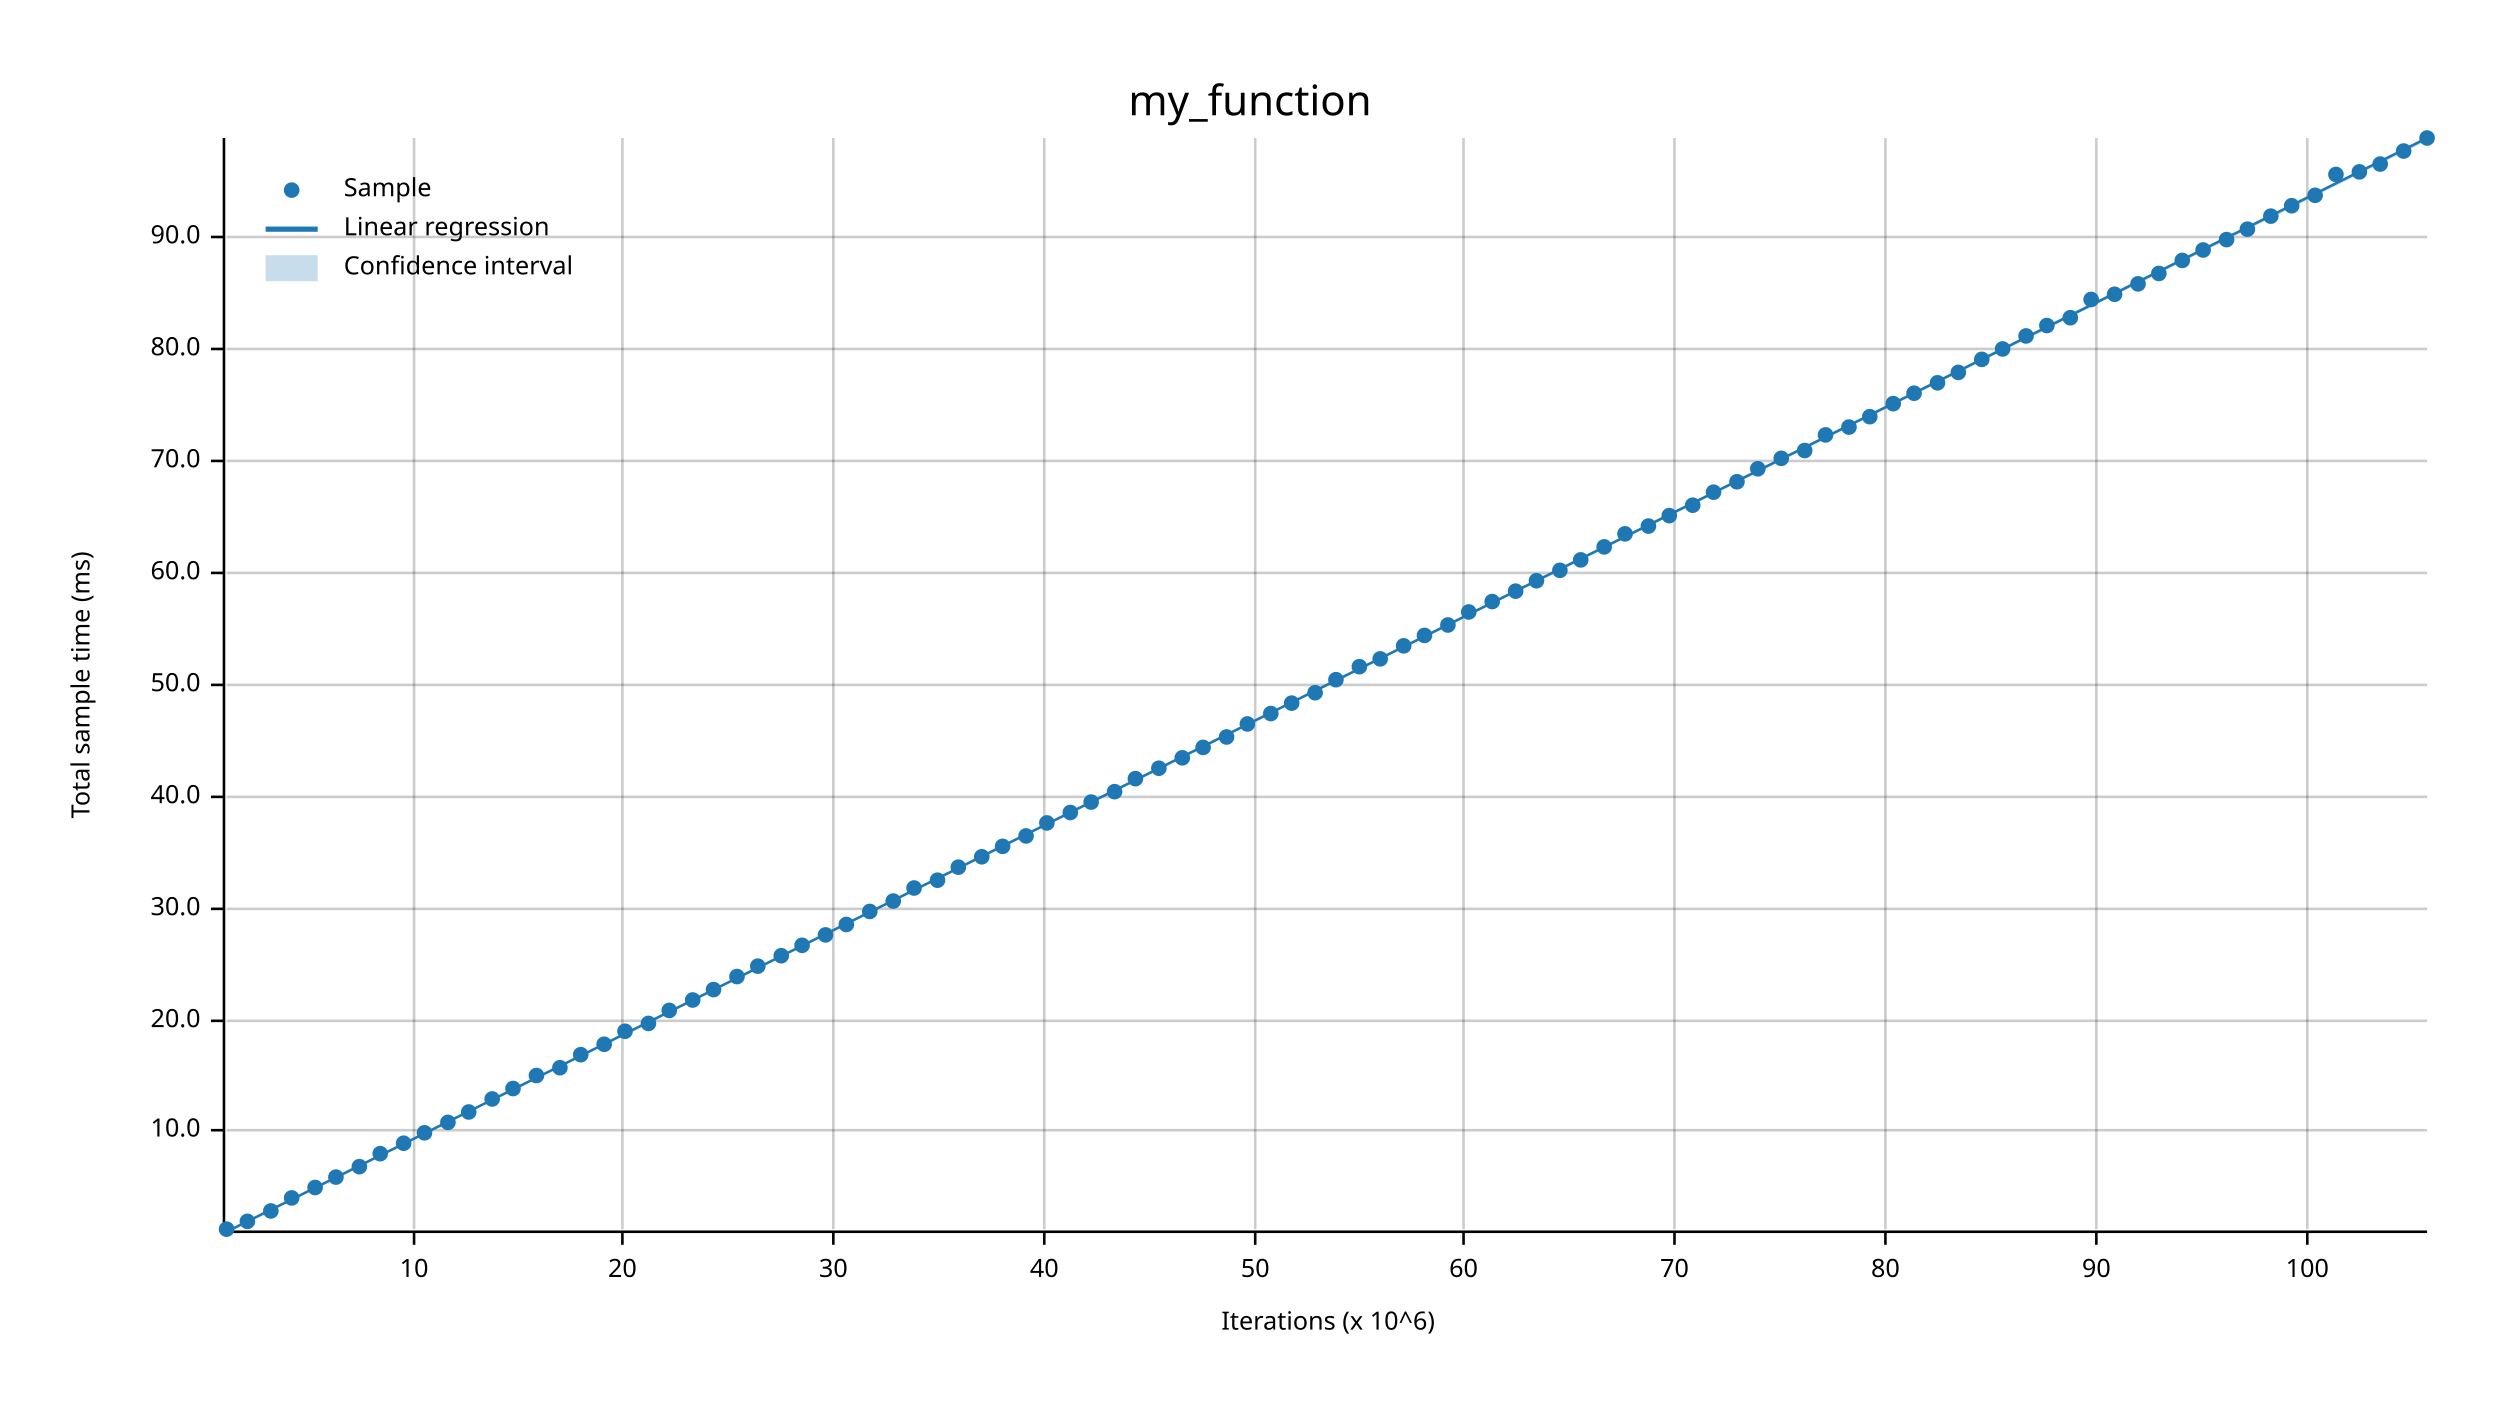
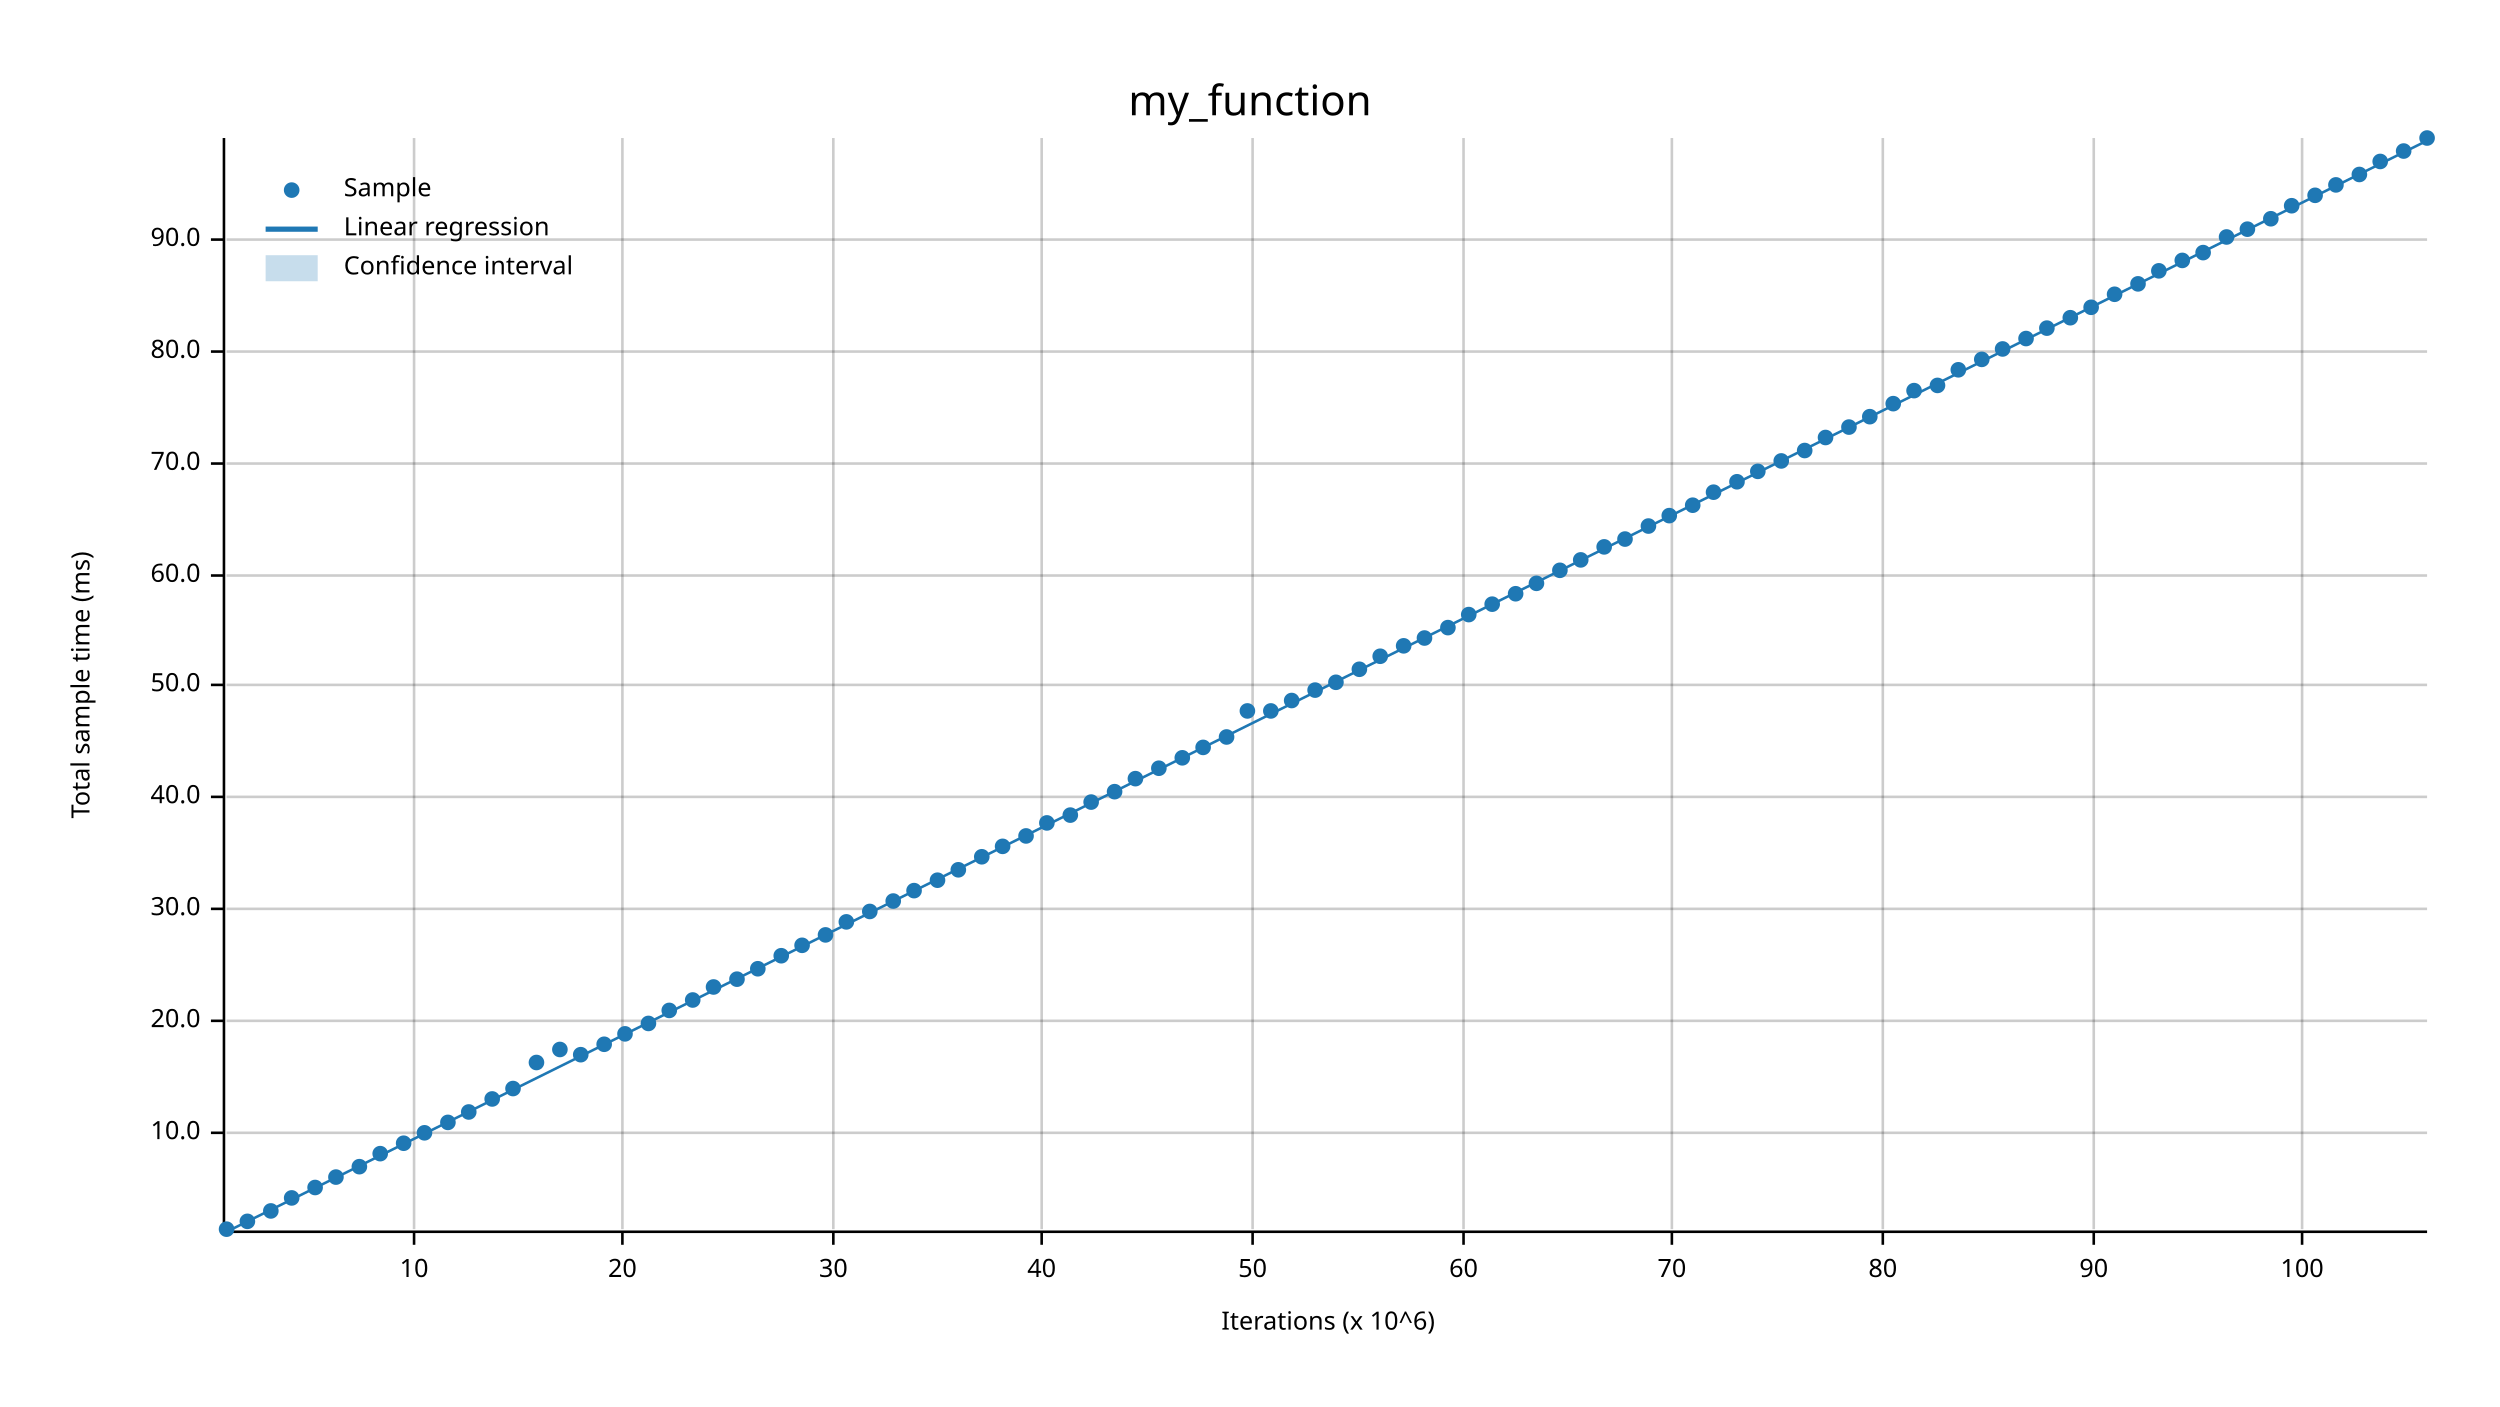
<svg xmlns="http://www.w3.org/2000/svg" width="960" height="540" viewBox="0 0 960 540">
  <text x="480" y="32" dy="0.76em" text-anchor="middle" font-family="sans-serif" font-size="16.129" opacity="1" fill="#000000">
my_function
</text>
  <text x="27" y="263" dy="0.76em" text-anchor="middle" font-family="sans-serif" font-size="9.677" opacity="1" fill="#000000" transform="rotate(270, 27, 263)">
Total sample time (ms)
</text>
  <text x="510" y="513" dy="-0.5ex" text-anchor="middle" font-family="sans-serif" font-size="9.677" opacity="1" fill="#000000">
Iterations (x 10^6)
</text>
  <line opacity="0.2" stroke="#000000" stroke-width="1" x1="159" y1="472" x2="159" y2="53" />
  <line opacity="0.2" stroke="#000000" stroke-width="1" x1="239" y1="472" x2="239" y2="53" />
  <line opacity="0.2" stroke="#000000" stroke-width="1" x1="320" y1="472" x2="320" y2="53" />
-   <line opacity="0.2" stroke="#000000" stroke-width="1" x1="401" y1="472" x2="401" y2="53" />
-   <line opacity="0.2" stroke="#000000" stroke-width="1" x1="482" y1="472" x2="482" y2="53" />
+   <line opacity="0.2" stroke="#000000" stroke-width="1" x1="400" y1="472" x2="400" y2="53" />
+   <line opacity="0.2" stroke="#000000" stroke-width="1" x1="481" y1="472" x2="481" y2="53" />
  <line opacity="0.2" stroke="#000000" stroke-width="1" x1="562" y1="472" x2="562" y2="53" />
-   <line opacity="0.2" stroke="#000000" stroke-width="1" x1="643" y1="472" x2="643" y2="53" />
-   <line opacity="0.2" stroke="#000000" stroke-width="1" x1="724" y1="472" x2="724" y2="53" />
-   <line opacity="0.2" stroke="#000000" stroke-width="1" x1="805" y1="472" x2="805" y2="53" />
-   <line opacity="0.2" stroke="#000000" stroke-width="1" x1="886" y1="472" x2="886" y2="53" />
-   <line opacity="0.2" stroke="#000000" stroke-width="1" x1="87" y1="434" x2="932" y2="434" />
+   <line opacity="0.2" stroke="#000000" stroke-width="1" x1="642" y1="472" x2="642" y2="53" />
+   <line opacity="0.2" stroke="#000000" stroke-width="1" x1="723" y1="472" x2="723" y2="53" />
+   <line opacity="0.2" stroke="#000000" stroke-width="1" x1="804" y1="472" x2="804" y2="53" />
+   <line opacity="0.2" stroke="#000000" stroke-width="1" x1="884" y1="472" x2="884" y2="53" />
+   <line opacity="0.2" stroke="#000000" stroke-width="1" x1="87" y1="435" x2="932" y2="435" />
  <line opacity="0.2" stroke="#000000" stroke-width="1" x1="87" y1="392" x2="932" y2="392" />
  <line opacity="0.2" stroke="#000000" stroke-width="1" x1="87" y1="349" x2="932" y2="349" />
  <line opacity="0.2" stroke="#000000" stroke-width="1" x1="87" y1="306" x2="932" y2="306" />
  <line opacity="0.2" stroke="#000000" stroke-width="1" x1="87" y1="263" x2="932" y2="263" />
-   <line opacity="0.2" stroke="#000000" stroke-width="1" x1="87" y1="220" x2="932" y2="220" />
-   <line opacity="0.2" stroke="#000000" stroke-width="1" x1="87" y1="177" x2="932" y2="177" />
-   <line opacity="0.2" stroke="#000000" stroke-width="1" x1="87" y1="134" x2="932" y2="134" />
-   <line opacity="0.2" stroke="#000000" stroke-width="1" x1="87" y1="91" x2="932" y2="91" />
+   <line opacity="0.2" stroke="#000000" stroke-width="1" x1="87" y1="221" x2="932" y2="221" />
+   <line opacity="0.2" stroke="#000000" stroke-width="1" x1="87" y1="178" x2="932" y2="178" />
+   <line opacity="0.2" stroke="#000000" stroke-width="1" x1="87" y1="135" x2="932" y2="135" />
+   <line opacity="0.2" stroke="#000000" stroke-width="1" x1="87" y1="92" x2="932" y2="92" />
  <polyline fill="none" opacity="1" stroke="#000000" stroke-width="1" points="86,53 86,472 " />
-   <text x="77" y="434" dy="0.5ex" text-anchor="end" font-family="sans-serif" font-size="9.677" opacity="1" fill="#000000">
+   <text x="77" y="435" dy="0.5ex" text-anchor="end" font-family="sans-serif" font-size="9.677" opacity="1" fill="#000000">
10.0
</text>
-   <polyline fill="none" opacity="1" stroke="#000000" stroke-width="1" points="81,434 86,434 " />
+   <polyline fill="none" opacity="1" stroke="#000000" stroke-width="1" points="81,435 86,435 " />
  <text x="77" y="392" dy="0.5ex" text-anchor="end" font-family="sans-serif" font-size="9.677" opacity="1" fill="#000000">
20.0
</text>
  <polyline fill="none" opacity="1" stroke="#000000" stroke-width="1" points="81,392 86,392 " />
  <text x="77" y="349" dy="0.5ex" text-anchor="end" font-family="sans-serif" font-size="9.677" opacity="1" fill="#000000">
30.0
</text>
  <polyline fill="none" opacity="1" stroke="#000000" stroke-width="1" points="81,349 86,349 " />
  <text x="77" y="306" dy="0.5ex" text-anchor="end" font-family="sans-serif" font-size="9.677" opacity="1" fill="#000000">
40.0
</text>
  <polyline fill="none" opacity="1" stroke="#000000" stroke-width="1" points="81,306 86,306 " />
  <text x="77" y="263" dy="0.5ex" text-anchor="end" font-family="sans-serif" font-size="9.677" opacity="1" fill="#000000">
50.0
</text>
  <polyline fill="none" opacity="1" stroke="#000000" stroke-width="1" points="81,263 86,263 " />
-   <text x="77" y="220" dy="0.5ex" text-anchor="end" font-family="sans-serif" font-size="9.677" opacity="1" fill="#000000">
+   <text x="77" y="221" dy="0.5ex" text-anchor="end" font-family="sans-serif" font-size="9.677" opacity="1" fill="#000000">
60.0
</text>
-   <polyline fill="none" opacity="1" stroke="#000000" stroke-width="1" points="81,220 86,220 " />
-   <text x="77" y="177" dy="0.5ex" text-anchor="end" font-family="sans-serif" font-size="9.677" opacity="1" fill="#000000">
+   <polyline fill="none" opacity="1" stroke="#000000" stroke-width="1" points="81,221 86,221 " />
+   <text x="77" y="178" dy="0.5ex" text-anchor="end" font-family="sans-serif" font-size="9.677" opacity="1" fill="#000000">
70.0
</text>
-   <polyline fill="none" opacity="1" stroke="#000000" stroke-width="1" points="81,177 86,177 " />
-   <text x="77" y="134" dy="0.5ex" text-anchor="end" font-family="sans-serif" font-size="9.677" opacity="1" fill="#000000">
+   <polyline fill="none" opacity="1" stroke="#000000" stroke-width="1" points="81,178 86,178 " />
+   <text x="77" y="135" dy="0.5ex" text-anchor="end" font-family="sans-serif" font-size="9.677" opacity="1" fill="#000000">
80.0
</text>
-   <polyline fill="none" opacity="1" stroke="#000000" stroke-width="1" points="81,134 86,134 " />
-   <text x="77" y="91" dy="0.5ex" text-anchor="end" font-family="sans-serif" font-size="9.677" opacity="1" fill="#000000">
+   <polyline fill="none" opacity="1" stroke="#000000" stroke-width="1" points="81,135 86,135 " />
+   <text x="77" y="92" dy="0.5ex" text-anchor="end" font-family="sans-serif" font-size="9.677" opacity="1" fill="#000000">
90.0
</text>
-   <polyline fill="none" opacity="1" stroke="#000000" stroke-width="1" points="81,91 86,91 " />
+   <polyline fill="none" opacity="1" stroke="#000000" stroke-width="1" points="81,92 86,92 " />
  <polyline fill="none" opacity="1" stroke="#000000" stroke-width="1" points="87,473 932,473 " />
  <text x="159" y="483" dy="0.76em" text-anchor="middle" font-family="sans-serif" font-size="9.677" opacity="1" fill="#000000">
10
</text>
  <polyline fill="none" opacity="1" stroke="#000000" stroke-width="1" points="159,473 159,478 " />
  <text x="239" y="483" dy="0.76em" text-anchor="middle" font-family="sans-serif" font-size="9.677" opacity="1" fill="#000000">
20
</text>
  <polyline fill="none" opacity="1" stroke="#000000" stroke-width="1" points="239,473 239,478 " />
  <text x="320" y="483" dy="0.76em" text-anchor="middle" font-family="sans-serif" font-size="9.677" opacity="1" fill="#000000">
30
</text>
  <polyline fill="none" opacity="1" stroke="#000000" stroke-width="1" points="320,473 320,478 " />
-   <text x="401" y="483" dy="0.76em" text-anchor="middle" font-family="sans-serif" font-size="9.677" opacity="1" fill="#000000">
+   <text x="400" y="483" dy="0.76em" text-anchor="middle" font-family="sans-serif" font-size="9.677" opacity="1" fill="#000000">
40
</text>
-   <polyline fill="none" opacity="1" stroke="#000000" stroke-width="1" points="401,473 401,478 " />
-   <text x="482" y="483" dy="0.76em" text-anchor="middle" font-family="sans-serif" font-size="9.677" opacity="1" fill="#000000">
+   <polyline fill="none" opacity="1" stroke="#000000" stroke-width="1" points="400,473 400,478 " />
+   <text x="481" y="483" dy="0.76em" text-anchor="middle" font-family="sans-serif" font-size="9.677" opacity="1" fill="#000000">
50
</text>
-   <polyline fill="none" opacity="1" stroke="#000000" stroke-width="1" points="482,473 482,478 " />
+   <polyline fill="none" opacity="1" stroke="#000000" stroke-width="1" points="481,473 481,478 " />
  <text x="562" y="483" dy="0.76em" text-anchor="middle" font-family="sans-serif" font-size="9.677" opacity="1" fill="#000000">
60
</text>
  <polyline fill="none" opacity="1" stroke="#000000" stroke-width="1" points="562,473 562,478 " />
-   <text x="643" y="483" dy="0.76em" text-anchor="middle" font-family="sans-serif" font-size="9.677" opacity="1" fill="#000000">
+   <text x="642" y="483" dy="0.76em" text-anchor="middle" font-family="sans-serif" font-size="9.677" opacity="1" fill="#000000">
70
</text>
-   <polyline fill="none" opacity="1" stroke="#000000" stroke-width="1" points="643,473 643,478 " />
-   <text x="724" y="483" dy="0.76em" text-anchor="middle" font-family="sans-serif" font-size="9.677" opacity="1" fill="#000000">
+   <polyline fill="none" opacity="1" stroke="#000000" stroke-width="1" points="642,473 642,478 " />
+   <text x="723" y="483" dy="0.76em" text-anchor="middle" font-family="sans-serif" font-size="9.677" opacity="1" fill="#000000">
80
</text>
-   <polyline fill="none" opacity="1" stroke="#000000" stroke-width="1" points="724,473 724,478 " />
-   <text x="805" y="483" dy="0.76em" text-anchor="middle" font-family="sans-serif" font-size="9.677" opacity="1" fill="#000000">
+   <polyline fill="none" opacity="1" stroke="#000000" stroke-width="1" points="723,473 723,478 " />
+   <text x="804" y="483" dy="0.76em" text-anchor="middle" font-family="sans-serif" font-size="9.677" opacity="1" fill="#000000">
90
</text>
-   <polyline fill="none" opacity="1" stroke="#000000" stroke-width="1" points="805,473 805,478 " />
-   <text x="886" y="483" dy="0.76em" text-anchor="middle" font-family="sans-serif" font-size="9.677" opacity="1" fill="#000000">
+   <polyline fill="none" opacity="1" stroke="#000000" stroke-width="1" points="804,473 804,478 " />
+   <text x="884" y="483" dy="0.76em" text-anchor="middle" font-family="sans-serif" font-size="9.677" opacity="1" fill="#000000">
100
</text>
-   <polyline fill="none" opacity="1" stroke="#000000" stroke-width="1" points="886,473 886,478 " />
+   <polyline fill="none" opacity="1" stroke="#000000" stroke-width="1" points="884,473 884,478 " />
  <circle cx="87" cy="472" r="3" opacity="1" fill="#1F78B4" stroke="none" stroke-width="1" />
  <circle cx="95" cy="469" r="3" opacity="1" fill="#1F78B4" stroke="none" stroke-width="1" />
  <circle cx="104" cy="465" r="3" opacity="1" fill="#1F78B4" stroke="none" stroke-width="1" />
  <circle cx="112" cy="460" r="3" opacity="1" fill="#1F78B4" stroke="none" stroke-width="1" />
  <circle cx="121" cy="456" r="3" opacity="1" fill="#1F78B4" stroke="none" stroke-width="1" />
  <circle cx="129" cy="452" r="3" opacity="1" fill="#1F78B4" stroke="none" stroke-width="1" />
  <circle cx="138" cy="448" r="3" opacity="1" fill="#1F78B4" stroke="none" stroke-width="1" />
  <circle cx="146" cy="443" r="3" opacity="1" fill="#1F78B4" stroke="none" stroke-width="1" />
  <circle cx="155" cy="439" r="3" opacity="1" fill="#1F78B4" stroke="none" stroke-width="1" />
  <circle cx="163" cy="435" r="3" opacity="1" fill="#1F78B4" stroke="none" stroke-width="1" />
  <circle cx="172" cy="431" r="3" opacity="1" fill="#1F78B4" stroke="none" stroke-width="1" />
  <circle cx="180" cy="427" r="3" opacity="1" fill="#1F78B4" stroke="none" stroke-width="1" />
  <circle cx="189" cy="422" r="3" opacity="1" fill="#1F78B4" stroke="none" stroke-width="1" />
  <circle cx="197" cy="418" r="3" opacity="1" fill="#1F78B4" stroke="none" stroke-width="1" />
-   <circle cx="206" cy="413" r="3" opacity="1" fill="#1F78B4" stroke="none" stroke-width="1" />
-   <circle cx="215" cy="410" r="3" opacity="1" fill="#1F78B4" stroke="none" stroke-width="1" />
+   <circle cx="206" cy="408" r="3" opacity="1" fill="#1F78B4" stroke="none" stroke-width="1" />
+   <circle cx="215" cy="403" r="3" opacity="1" fill="#1F78B4" stroke="none" stroke-width="1" />
  <circle cx="223" cy="405" r="3" opacity="1" fill="#1F78B4" stroke="none" stroke-width="1" />
  <circle cx="232" cy="401" r="3" opacity="1" fill="#1F78B4" stroke="none" stroke-width="1" />
-   <circle cx="240" cy="396" r="3" opacity="1" fill="#1F78B4" stroke="none" stroke-width="1" />
+   <circle cx="240" cy="397" r="3" opacity="1" fill="#1F78B4" stroke="none" stroke-width="1" />
  <circle cx="249" cy="393" r="3" opacity="1" fill="#1F78B4" stroke="none" stroke-width="1" />
  <circle cx="257" cy="388" r="3" opacity="1" fill="#1F78B4" stroke="none" stroke-width="1" />
  <circle cx="266" cy="384" r="3" opacity="1" fill="#1F78B4" stroke="none" stroke-width="1" />
-   <circle cx="274" cy="380" r="3" opacity="1" fill="#1F78B4" stroke="none" stroke-width="1" />
-   <circle cx="283" cy="375" r="3" opacity="1" fill="#1F78B4" stroke="none" stroke-width="1" />
-   <circle cx="291" cy="371" r="3" opacity="1" fill="#1F78B4" stroke="none" stroke-width="1" />
+   <circle cx="274" cy="379" r="3" opacity="1" fill="#1F78B4" stroke="none" stroke-width="1" />
+   <circle cx="283" cy="376" r="3" opacity="1" fill="#1F78B4" stroke="none" stroke-width="1" />
+   <circle cx="291" cy="372" r="3" opacity="1" fill="#1F78B4" stroke="none" stroke-width="1" />
  <circle cx="300" cy="367" r="3" opacity="1" fill="#1F78B4" stroke="none" stroke-width="1" />
  <circle cx="308" cy="363" r="3" opacity="1" fill="#1F78B4" stroke="none" stroke-width="1" />
  <circle cx="317" cy="359" r="3" opacity="1" fill="#1F78B4" stroke="none" stroke-width="1" />
-   <circle cx="325" cy="355" r="3" opacity="1" fill="#1F78B4" stroke="none" stroke-width="1" />
+   <circle cx="325" cy="354" r="3" opacity="1" fill="#1F78B4" stroke="none" stroke-width="1" />
  <circle cx="334" cy="350" r="3" opacity="1" fill="#1F78B4" stroke="none" stroke-width="1" />
  <circle cx="343" cy="346" r="3" opacity="1" fill="#1F78B4" stroke="none" stroke-width="1" />
-   <circle cx="351" cy="341" r="3" opacity="1" fill="#1F78B4" stroke="none" stroke-width="1" />
+   <circle cx="351" cy="342" r="3" opacity="1" fill="#1F78B4" stroke="none" stroke-width="1" />
  <circle cx="360" cy="338" r="3" opacity="1" fill="#1F78B4" stroke="none" stroke-width="1" />
-   <circle cx="368" cy="333" r="3" opacity="1" fill="#1F78B4" stroke="none" stroke-width="1" />
+   <circle cx="368" cy="334" r="3" opacity="1" fill="#1F78B4" stroke="none" stroke-width="1" />
  <circle cx="377" cy="329" r="3" opacity="1" fill="#1F78B4" stroke="none" stroke-width="1" />
  <circle cx="385" cy="325" r="3" opacity="1" fill="#1F78B4" stroke="none" stroke-width="1" />
  <circle cx="394" cy="321" r="3" opacity="1" fill="#1F78B4" stroke="none" stroke-width="1" />
  <circle cx="402" cy="316" r="3" opacity="1" fill="#1F78B4" stroke="none" stroke-width="1" />
-   <circle cx="411" cy="312" r="3" opacity="1" fill="#1F78B4" stroke="none" stroke-width="1" />
+   <circle cx="411" cy="313" r="3" opacity="1" fill="#1F78B4" stroke="none" stroke-width="1" />
  <circle cx="419" cy="308" r="3" opacity="1" fill="#1F78B4" stroke="none" stroke-width="1" />
  <circle cx="428" cy="304" r="3" opacity="1" fill="#1F78B4" stroke="none" stroke-width="1" />
  <circle cx="436" cy="299" r="3" opacity="1" fill="#1F78B4" stroke="none" stroke-width="1" />
  <circle cx="445" cy="295" r="3" opacity="1" fill="#1F78B4" stroke="none" stroke-width="1" />
  <circle cx="454" cy="291" r="3" opacity="1" fill="#1F78B4" stroke="none" stroke-width="1" />
  <circle cx="462" cy="287" r="3" opacity="1" fill="#1F78B4" stroke="none" stroke-width="1" />
  <circle cx="471" cy="283" r="3" opacity="1" fill="#1F78B4" stroke="none" stroke-width="1" />
-   <circle cx="479" cy="278" r="3" opacity="1" fill="#1F78B4" stroke="none" stroke-width="1" />
-   <circle cx="488" cy="274" r="3" opacity="1" fill="#1F78B4" stroke="none" stroke-width="1" />
-   <circle cx="496" cy="270" r="3" opacity="1" fill="#1F78B4" stroke="none" stroke-width="1" />
-   <circle cx="505" cy="266" r="3" opacity="1" fill="#1F78B4" stroke="none" stroke-width="1" />
-   <circle cx="513" cy="261" r="3" opacity="1" fill="#1F78B4" stroke="none" stroke-width="1" />
-   <circle cx="522" cy="256" r="3" opacity="1" fill="#1F78B4" stroke="none" stroke-width="1" />
-   <circle cx="530" cy="253" r="3" opacity="1" fill="#1F78B4" stroke="none" stroke-width="1" />
+   <circle cx="479" cy="273" r="3" opacity="1" fill="#1F78B4" stroke="none" stroke-width="1" />
+   <circle cx="488" cy="273" r="3" opacity="1" fill="#1F78B4" stroke="none" stroke-width="1" />
+   <circle cx="496" cy="269" r="3" opacity="1" fill="#1F78B4" stroke="none" stroke-width="1" />
+   <circle cx="505" cy="265" r="3" opacity="1" fill="#1F78B4" stroke="none" stroke-width="1" />
+   <circle cx="513" cy="262" r="3" opacity="1" fill="#1F78B4" stroke="none" stroke-width="1" />
+   <circle cx="522" cy="257" r="3" opacity="1" fill="#1F78B4" stroke="none" stroke-width="1" />
+   <circle cx="530" cy="252" r="3" opacity="1" fill="#1F78B4" stroke="none" stroke-width="1" />
  <circle cx="539" cy="248" r="3" opacity="1" fill="#1F78B4" stroke="none" stroke-width="1" />
-   <circle cx="547" cy="244" r="3" opacity="1" fill="#1F78B4" stroke="none" stroke-width="1" />
-   <circle cx="556" cy="240" r="3" opacity="1" fill="#1F78B4" stroke="none" stroke-width="1" />
-   <circle cx="564" cy="235" r="3" opacity="1" fill="#1F78B4" stroke="none" stroke-width="1" />
-   <circle cx="573" cy="231" r="3" opacity="1" fill="#1F78B4" stroke="none" stroke-width="1" />
-   <circle cx="582" cy="227" r="3" opacity="1" fill="#1F78B4" stroke="none" stroke-width="1" />
-   <circle cx="590" cy="223" r="3" opacity="1" fill="#1F78B4" stroke="none" stroke-width="1" />
+   <circle cx="547" cy="245" r="3" opacity="1" fill="#1F78B4" stroke="none" stroke-width="1" />
+   <circle cx="556" cy="241" r="3" opacity="1" fill="#1F78B4" stroke="none" stroke-width="1" />
+   <circle cx="564" cy="236" r="3" opacity="1" fill="#1F78B4" stroke="none" stroke-width="1" />
+   <circle cx="573" cy="232" r="3" opacity="1" fill="#1F78B4" stroke="none" stroke-width="1" />
+   <circle cx="582" cy="228" r="3" opacity="1" fill="#1F78B4" stroke="none" stroke-width="1" />
+   <circle cx="590" cy="224" r="3" opacity="1" fill="#1F78B4" stroke="none" stroke-width="1" />
  <circle cx="599" cy="219" r="3" opacity="1" fill="#1F78B4" stroke="none" stroke-width="1" />
  <circle cx="607" cy="215" r="3" opacity="1" fill="#1F78B4" stroke="none" stroke-width="1" />
  <circle cx="616" cy="210" r="3" opacity="1" fill="#1F78B4" stroke="none" stroke-width="1" />
-   <circle cx="624" cy="205" r="3" opacity="1" fill="#1F78B4" stroke="none" stroke-width="1" />
+   <circle cx="624" cy="207" r="3" opacity="1" fill="#1F78B4" stroke="none" stroke-width="1" />
  <circle cx="633" cy="202" r="3" opacity="1" fill="#1F78B4" stroke="none" stroke-width="1" />
  <circle cx="641" cy="198" r="3" opacity="1" fill="#1F78B4" stroke="none" stroke-width="1" />
  <circle cx="650" cy="194" r="3" opacity="1" fill="#1F78B4" stroke="none" stroke-width="1" />
  <circle cx="658" cy="189" r="3" opacity="1" fill="#1F78B4" stroke="none" stroke-width="1" />
  <circle cx="667" cy="185" r="3" opacity="1" fill="#1F78B4" stroke="none" stroke-width="1" />
-   <circle cx="675" cy="180" r="3" opacity="1" fill="#1F78B4" stroke="none" stroke-width="1" />
-   <circle cx="684" cy="176" r="3" opacity="1" fill="#1F78B4" stroke="none" stroke-width="1" />
+   <circle cx="675" cy="181" r="3" opacity="1" fill="#1F78B4" stroke="none" stroke-width="1" />
+   <circle cx="684" cy="177" r="3" opacity="1" fill="#1F78B4" stroke="none" stroke-width="1" />
  <circle cx="693" cy="173" r="3" opacity="1" fill="#1F78B4" stroke="none" stroke-width="1" />
-   <circle cx="701" cy="167" r="3" opacity="1" fill="#1F78B4" stroke="none" stroke-width="1" />
+   <circle cx="701" cy="168" r="3" opacity="1" fill="#1F78B4" stroke="none" stroke-width="1" />
  <circle cx="710" cy="164" r="3" opacity="1" fill="#1F78B4" stroke="none" stroke-width="1" />
  <circle cx="718" cy="160" r="3" opacity="1" fill="#1F78B4" stroke="none" stroke-width="1" />
  <circle cx="727" cy="155" r="3" opacity="1" fill="#1F78B4" stroke="none" stroke-width="1" />
-   <circle cx="735" cy="151" r="3" opacity="1" fill="#1F78B4" stroke="none" stroke-width="1" />
-   <circle cx="744" cy="147" r="3" opacity="1" fill="#1F78B4" stroke="none" stroke-width="1" />
-   <circle cx="752" cy="143" r="3" opacity="1" fill="#1F78B4" stroke="none" stroke-width="1" />
+   <circle cx="735" cy="150" r="3" opacity="1" fill="#1F78B4" stroke="none" stroke-width="1" />
+   <circle cx="744" cy="148" r="3" opacity="1" fill="#1F78B4" stroke="none" stroke-width="1" />
+   <circle cx="752" cy="142" r="3" opacity="1" fill="#1F78B4" stroke="none" stroke-width="1" />
  <circle cx="761" cy="138" r="3" opacity="1" fill="#1F78B4" stroke="none" stroke-width="1" />
  <circle cx="769" cy="134" r="3" opacity="1" fill="#1F78B4" stroke="none" stroke-width="1" />
-   <circle cx="778" cy="129" r="3" opacity="1" fill="#1F78B4" stroke="none" stroke-width="1" />
-   <circle cx="786" cy="125" r="3" opacity="1" fill="#1F78B4" stroke="none" stroke-width="1" />
+   <circle cx="778" cy="130" r="3" opacity="1" fill="#1F78B4" stroke="none" stroke-width="1" />
+   <circle cx="786" cy="126" r="3" opacity="1" fill="#1F78B4" stroke="none" stroke-width="1" />
  <circle cx="795" cy="122" r="3" opacity="1" fill="#1F78B4" stroke="none" stroke-width="1" />
-   <circle cx="803" cy="115" r="3" opacity="1" fill="#1F78B4" stroke="none" stroke-width="1" />
+   <circle cx="803" cy="118" r="3" opacity="1" fill="#1F78B4" stroke="none" stroke-width="1" />
  <circle cx="812" cy="113" r="3" opacity="1" fill="#1F78B4" stroke="none" stroke-width="1" />
  <circle cx="821" cy="109" r="3" opacity="1" fill="#1F78B4" stroke="none" stroke-width="1" />
-   <circle cx="829" cy="105" r="3" opacity="1" fill="#1F78B4" stroke="none" stroke-width="1" />
+   <circle cx="829" cy="104" r="3" opacity="1" fill="#1F78B4" stroke="none" stroke-width="1" />
  <circle cx="838" cy="100" r="3" opacity="1" fill="#1F78B4" stroke="none" stroke-width="1" />
-   <circle cx="846" cy="96" r="3" opacity="1" fill="#1F78B4" stroke="none" stroke-width="1" />
-   <circle cx="855" cy="92" r="3" opacity="1" fill="#1F78B4" stroke="none" stroke-width="1" />
+   <circle cx="846" cy="97" r="3" opacity="1" fill="#1F78B4" stroke="none" stroke-width="1" />
+   <circle cx="855" cy="91" r="3" opacity="1" fill="#1F78B4" stroke="none" stroke-width="1" />
  <circle cx="863" cy="88" r="3" opacity="1" fill="#1F78B4" stroke="none" stroke-width="1" />
-   <circle cx="872" cy="83" r="3" opacity="1" fill="#1F78B4" stroke="none" stroke-width="1" />
+   <circle cx="872" cy="84" r="3" opacity="1" fill="#1F78B4" stroke="none" stroke-width="1" />
  <circle cx="880" cy="79" r="3" opacity="1" fill="#1F78B4" stroke="none" stroke-width="1" />
  <circle cx="889" cy="75" r="3" opacity="1" fill="#1F78B4" stroke="none" stroke-width="1" />
-   <circle cx="897" cy="67" r="3" opacity="1" fill="#1F78B4" stroke="none" stroke-width="1" />
-   <circle cx="906" cy="66" r="3" opacity="1" fill="#1F78B4" stroke="none" stroke-width="1" />
-   <circle cx="914" cy="63" r="3" opacity="1" fill="#1F78B4" stroke="none" stroke-width="1" />
+   <circle cx="897" cy="71" r="3" opacity="1" fill="#1F78B4" stroke="none" stroke-width="1" />
+   <circle cx="906" cy="67" r="3" opacity="1" fill="#1F78B4" stroke="none" stroke-width="1" />
+   <circle cx="914" cy="62" r="3" opacity="1" fill="#1F78B4" stroke="none" stroke-width="1" />
  <circle cx="923" cy="58" r="3" opacity="1" fill="#1F78B4" stroke="none" stroke-width="1" />
  <circle cx="932" cy="53" r="3" opacity="1" fill="#1F78B4" stroke="none" stroke-width="1" />
-   <polyline fill="none" opacity="1" stroke="#1F78B4" stroke-width="1" points="87,473 932,53 " />
-   <polygon opacity="0.25" fill="#1F78B4" points="87,473 932,54 932,53 " />
+   <polyline fill="none" opacity="1" stroke="#1F78B4" stroke-width="1" points="87,473 932,54 " />
+   <polygon opacity="0.25" fill="#1F78B4" points="87,473 932,54 932,54 " />
  <text x="132" y="68" dy="0.76em" text-anchor="start" font-family="sans-serif" font-size="9.677" opacity="1" fill="#000000">
Sample
</text>
  <text x="132" y="83" dy="0.76em" text-anchor="start" font-family="sans-serif" font-size="9.677" opacity="1" fill="#000000">
Linear regression
</text>
  <text x="132" y="98" dy="0.76em" text-anchor="start" font-family="sans-serif" font-size="9.677" opacity="1" fill="#000000">
Confidence interval
</text>
  <circle cx="112" cy="73" r="3" opacity="1" fill="#1F78B4" stroke="none" stroke-width="1" />
  <polyline fill="none" opacity="1" stroke="#1F78B4" stroke-width="2" points="102,88 122,88 " />
  <rect x="102" y="98" width="20" height="10" opacity="0.25" fill="#1F78B4" stroke="none" />
</svg>
